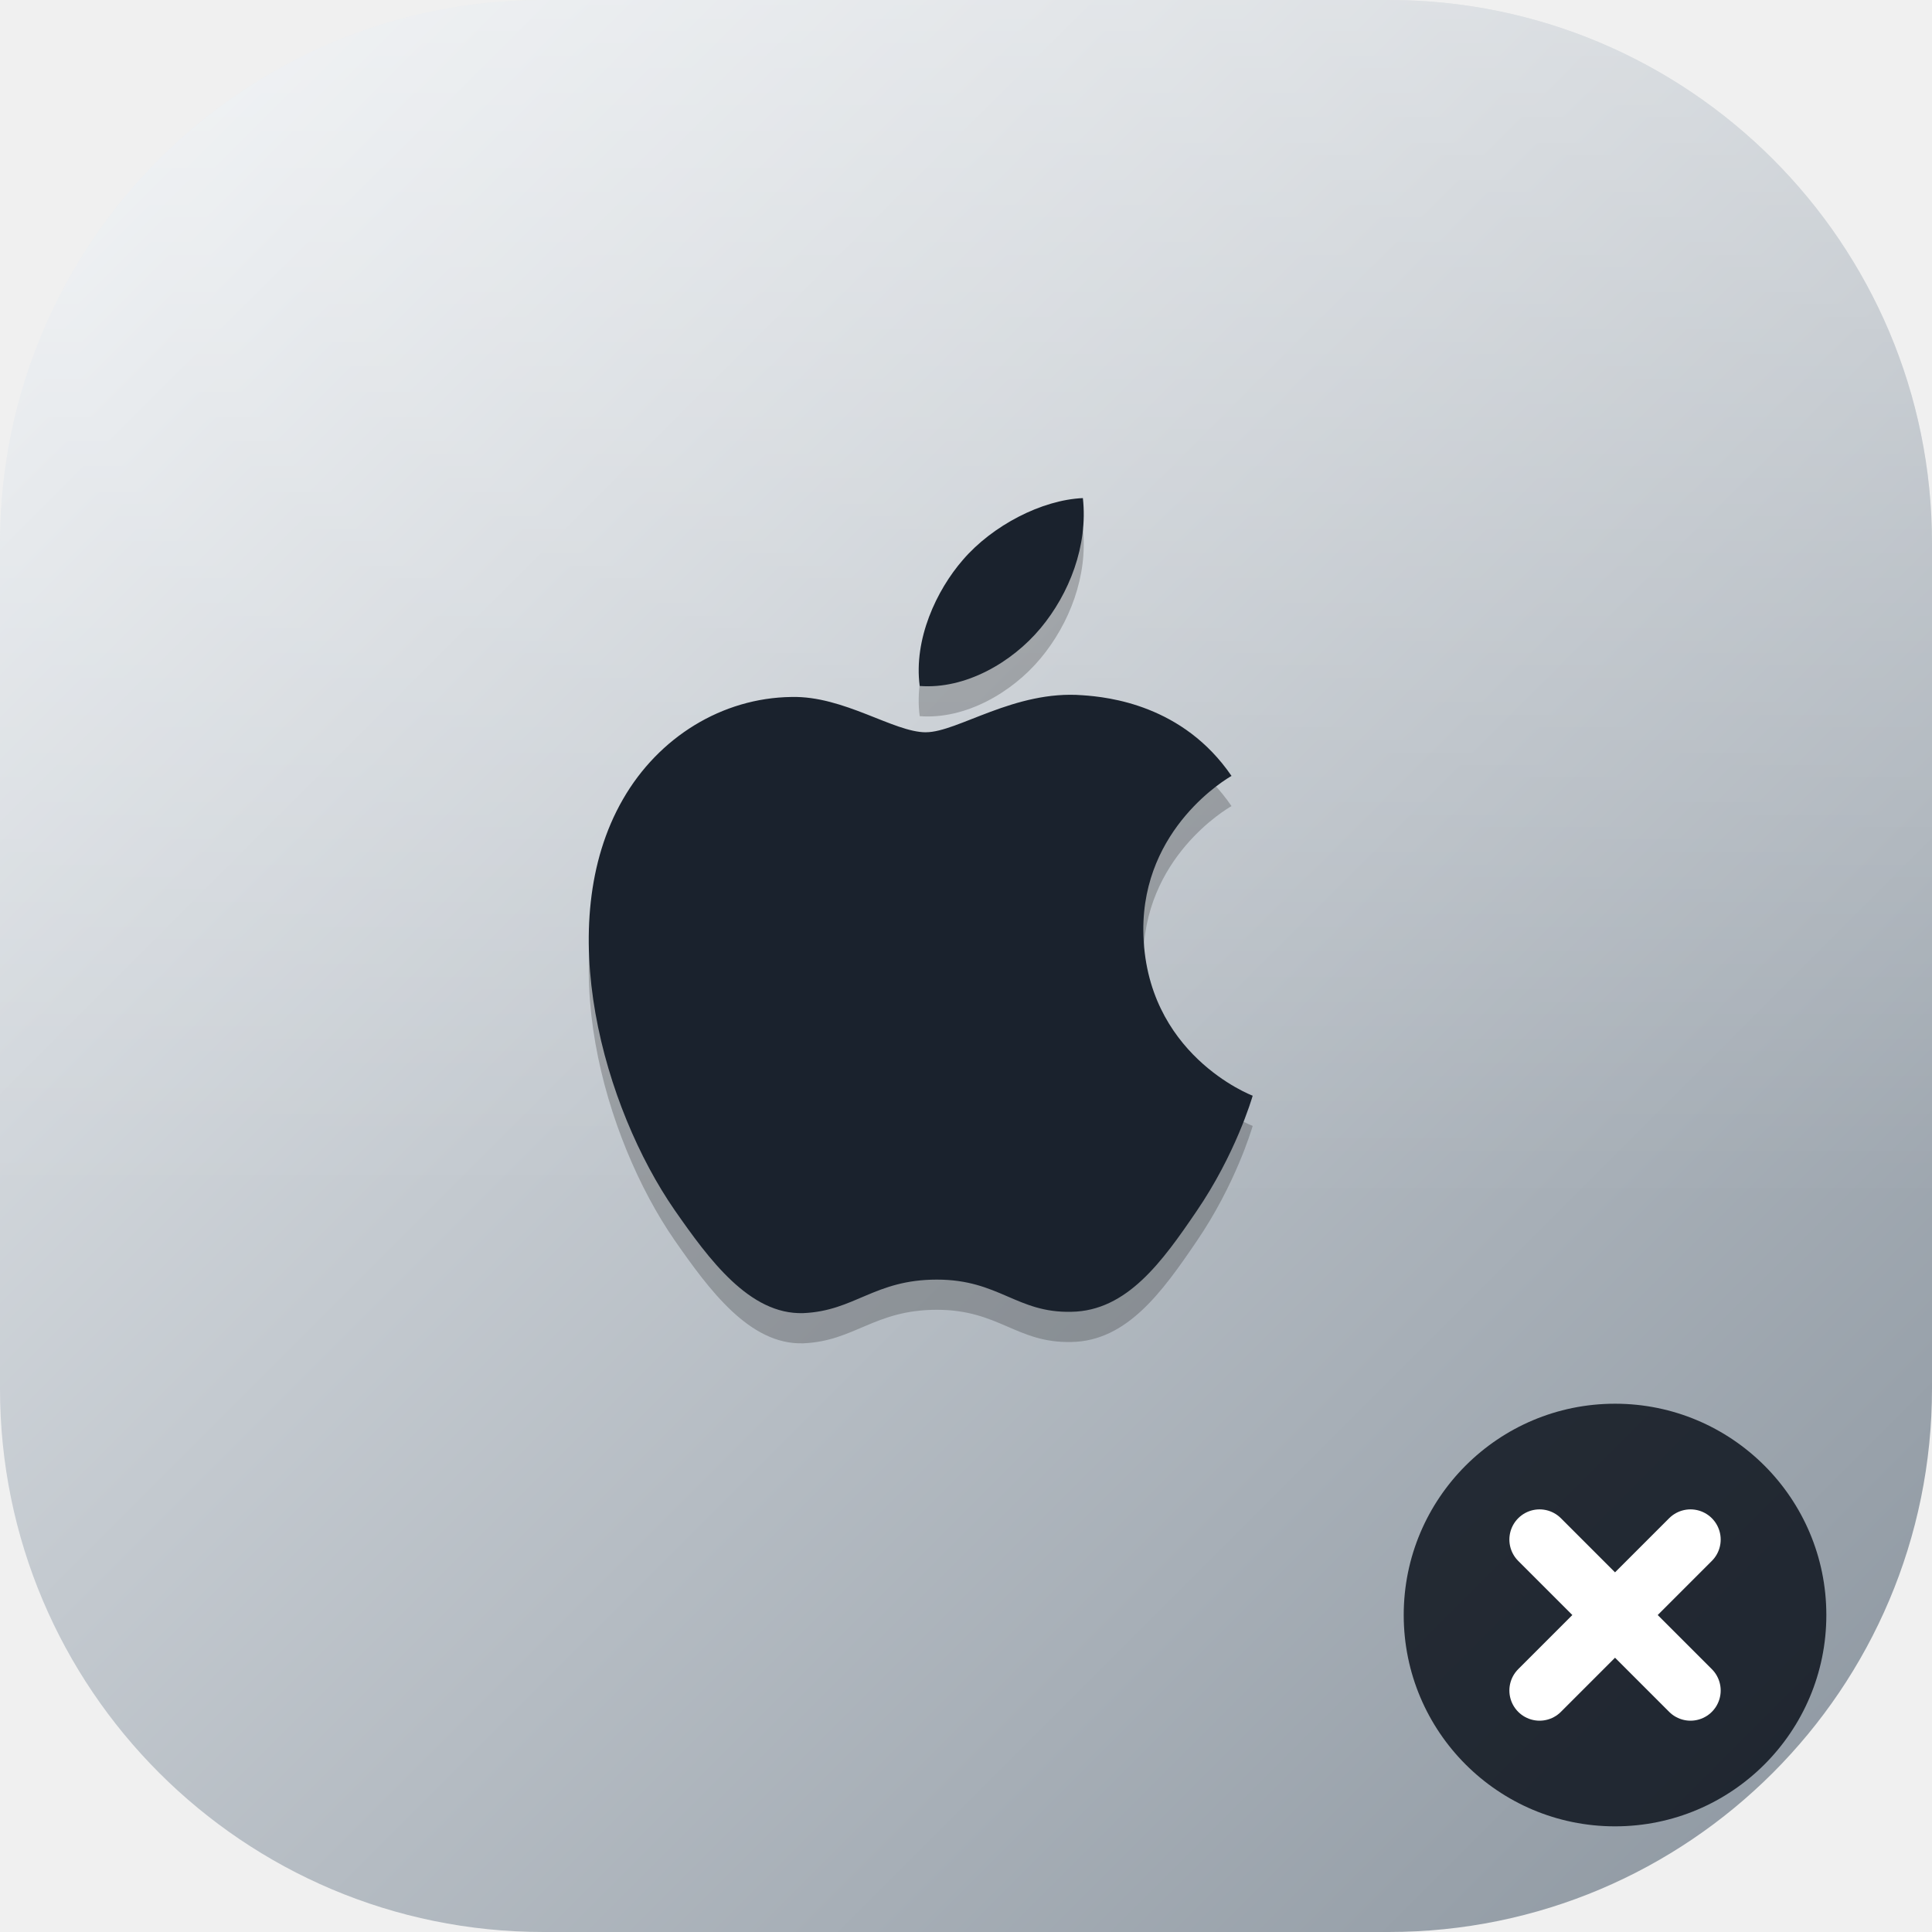
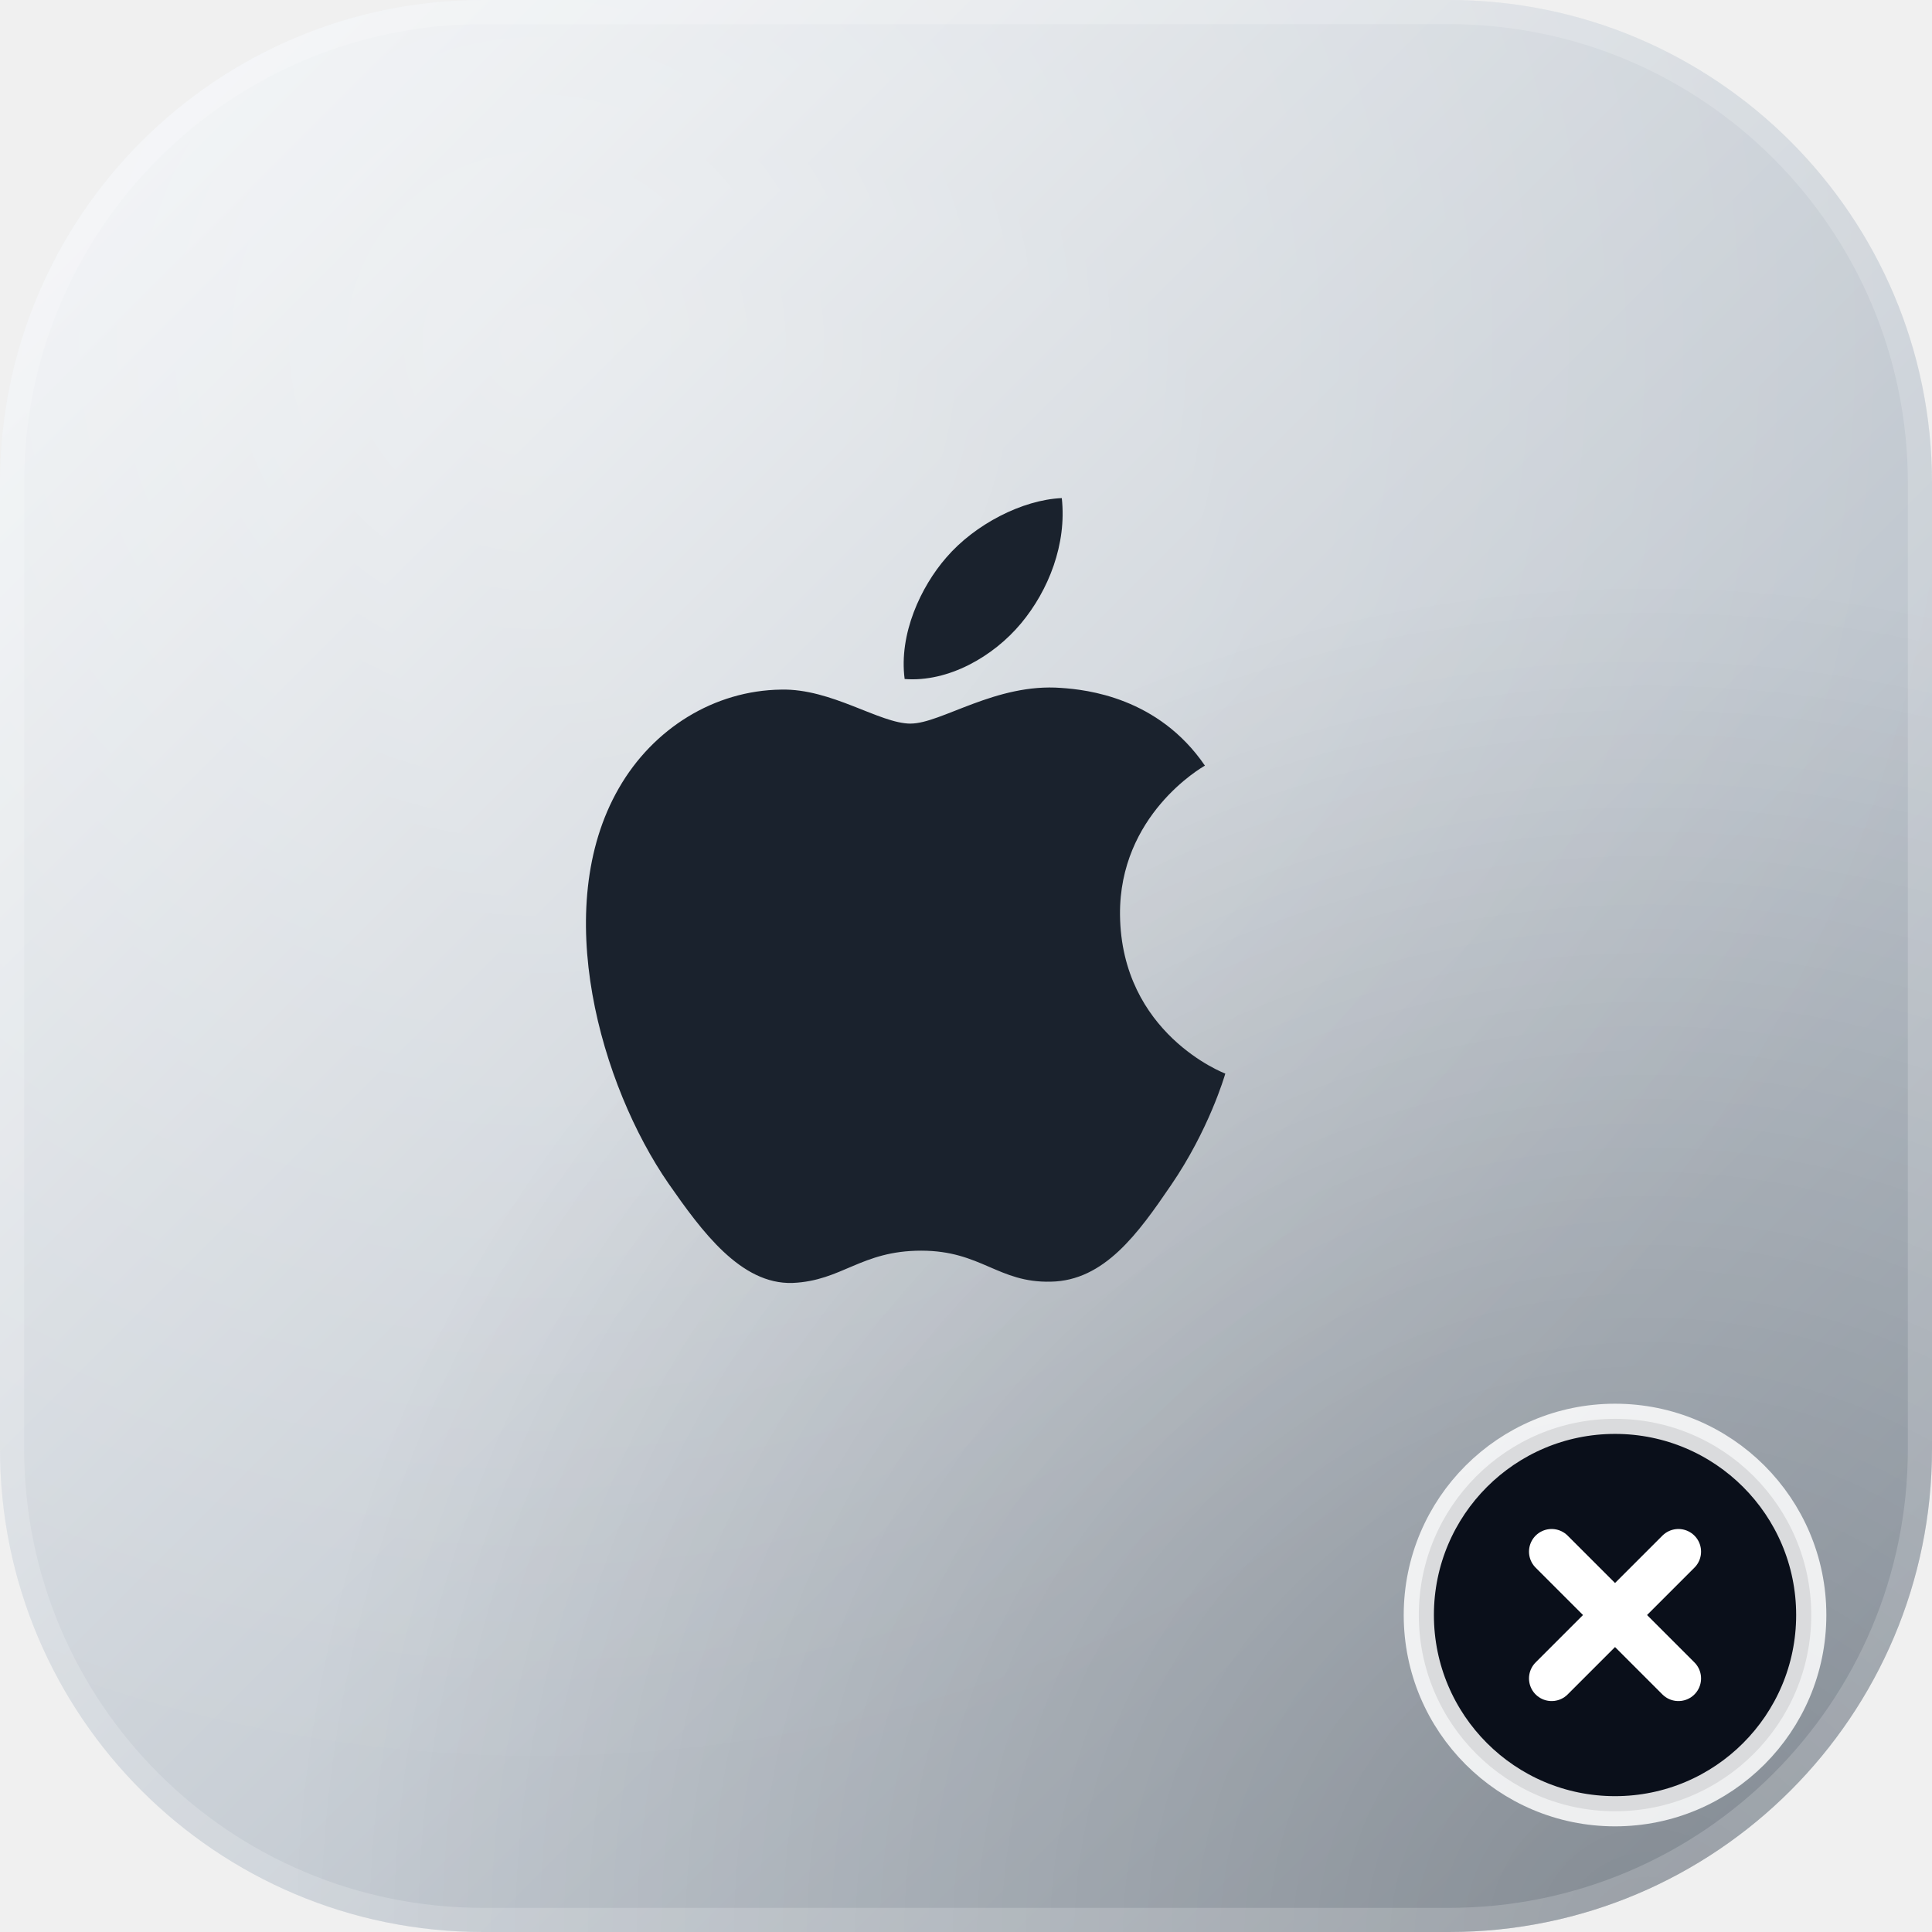
<svg xmlns="http://www.w3.org/2000/svg" viewBox="0 0 128 128" width="128" height="128">
  <defs>
-     <linearGradient id="g" x1="0" y1="0" x2="1" y2="1">
-       <stop offset="0" stop-color="#EEF1F4" />
-       <stop offset="1" stop-color="#8A949E" />
+     <linearGradient id="bg" x1="0" y1="0" x2="1" y2="1">
+       <stop offset="0" stop-color="#F4F6F8" />
+       <stop offset="1" stop-color="#A3ADB8" />
    </linearGradient>
-     <linearGradient id="h" x1="0" y1="0" x2="0" y2="1">
-       <stop offset="0" stop-color="#fff" stop-opacity=".38" />
+     <radialGradient id="lt" cx=".28" cy=".18" r=".75">
+       <stop offset="0" stop-color="#fff" stop-opacity=".30" />
      <stop offset="1" stop-color="#fff" stop-opacity="0" />
-     </linearGradient>
-     <clipPath id="c">
-       <rect width="128" height="128" rx="36" />
-     </clipPath>
+     </radialGradient>
+     <radialGradient id="dk" cx=".85" cy="1" r=".7">
+       <stop offset="0" stop-color="#000" stop-opacity=".22" />
+       <stop offset="1" stop-color="#000" stop-opacity="0" />
+     </radialGradient>
  </defs>
-   <g clip-path="url(#c)">
-     <rect width="128" height="128" fill="url(#g)" />
-     <rect width="128" height="80" fill="url(#h)" />
-     <g transform="translate(0 2)" fill="#000" color="#000" opacity=".22">
-       <path transform="translate(34.00 33.00) scale(2.25)" d="M12.152 6.896c-.948 0-2.415-1.078-3.96-1.04-2.04.027-3.91 1.183-4.961 3.014-2.117 3.675-.546 9.103 1.519 12.09 1.013 1.454 2.208 3.09 3.792 3.039 1.52-.065 2.09-.987 3.935-.987 1.831 0 2.35.987 3.96.948 1.637-.026 2.676-1.48 3.676-2.948 1.156-1.688 1.636-3.325 1.662-3.415-.039-.013-3.182-1.221-3.22-4.857-.026-3.04 2.48-4.494 2.597-4.559-1.429-2.09-3.623-2.324-4.39-2.376-2-.156-3.675 1.09-4.61 1.09zM15.53 3.83c.843-1.012 1.4-2.427 1.245-3.83-1.207.052-2.662.805-3.532 1.818-.78.896-1.454 2.338-1.273 3.714 1.338.104 2.715-.688 3.559-1.701" />
-     </g>
-     <g fill="#1A222D" color="#1A222D">
-       <path transform="translate(34.00 33.00) scale(2.25)" d="M12.152 6.896c-.948 0-2.415-1.078-3.96-1.04-2.04.027-3.91 1.183-4.961 3.014-2.117 3.675-.546 9.103 1.519 12.09 1.013 1.454 2.208 3.09 3.792 3.039 1.52-.065 2.09-.987 3.935-.987 1.831 0 2.35.987 3.96.948 1.637-.026 2.676-1.48 3.676-2.948 1.156-1.688 1.636-3.325 1.662-3.415-.039-.013-3.182-1.221-3.22-4.857-.026-3.04 2.48-4.494 2.597-4.559-1.429-2.09-3.623-2.324-4.39-2.376-2-.156-3.675 1.09-4.61 1.09zM15.53 3.83c.843-1.012 1.4-2.427 1.245-3.83-1.207.052-2.662.805-3.532 1.818-.78.896-1.454 2.338-1.273 3.714 1.338.104 2.715-.688 3.559-1.701" />
-     </g>
-     <circle cx="107" cy="107" r="14" fill="#040A14" fill-opacity=".8" />
-     <path d="M102 102l10 10M112 102l-10 10" stroke="#fff" stroke-width="4" stroke-linecap="round" />
-   </g>
+   <rect width="128" height="128" rx="32" fill="url(#bg)" />
+   <rect width="128" height="128" rx="32" fill="url(#lt)" />
+   <rect width="128" height="128" rx="32" fill="url(#dk)" />
+   <path fill="#1A222D" transform="translate(34.00 33.00) scale(2.1667)" d="M12.152 6.896c-.948 0-2.415-1.078-3.96-1.04-2.04.027-3.91 1.183-4.961 3.014-2.117 3.675-.546 9.103 1.519 12.09 1.013 1.454 2.208 3.09 3.792 3.039 1.52-.065 2.09-.987 3.935-.987 1.831 0 2.35.987 3.96.948 1.637-.026 2.676-1.48 3.676-2.948 1.156-1.688 1.636-3.325 1.662-3.415-.039-.013-3.182-1.221-3.22-4.857-.026-3.04 2.48-4.494 2.597-4.559-1.429-2.09-3.623-2.324-4.39-2.376-2-.156-3.675 1.09-4.61 1.09zM15.53 3.83c.843-1.012 1.4-2.427 1.245-3.83-1.207.052-2.662.805-3.532 1.818-.78.896-1.454 2.338-1.273 3.714 1.338.104 2.715-.688 3.559-1.701" />
+   <rect x=".8" y=".8" width="126.4" height="126.4" rx="31.2" fill="none" stroke="#fff" stroke-opacity=".18" stroke-width="1.6" />
+   <circle cx="107" cy="107" r="13" fill="#0A0F1A" stroke="#fff" stroke-opacity=".85" stroke-width="2" />
+   <path d="M102.8 102.8l8.4 8.4M111.2 102.8l-8.4 8.4" stroke="#fff" stroke-width="3" stroke-linecap="round" />
</svg>
